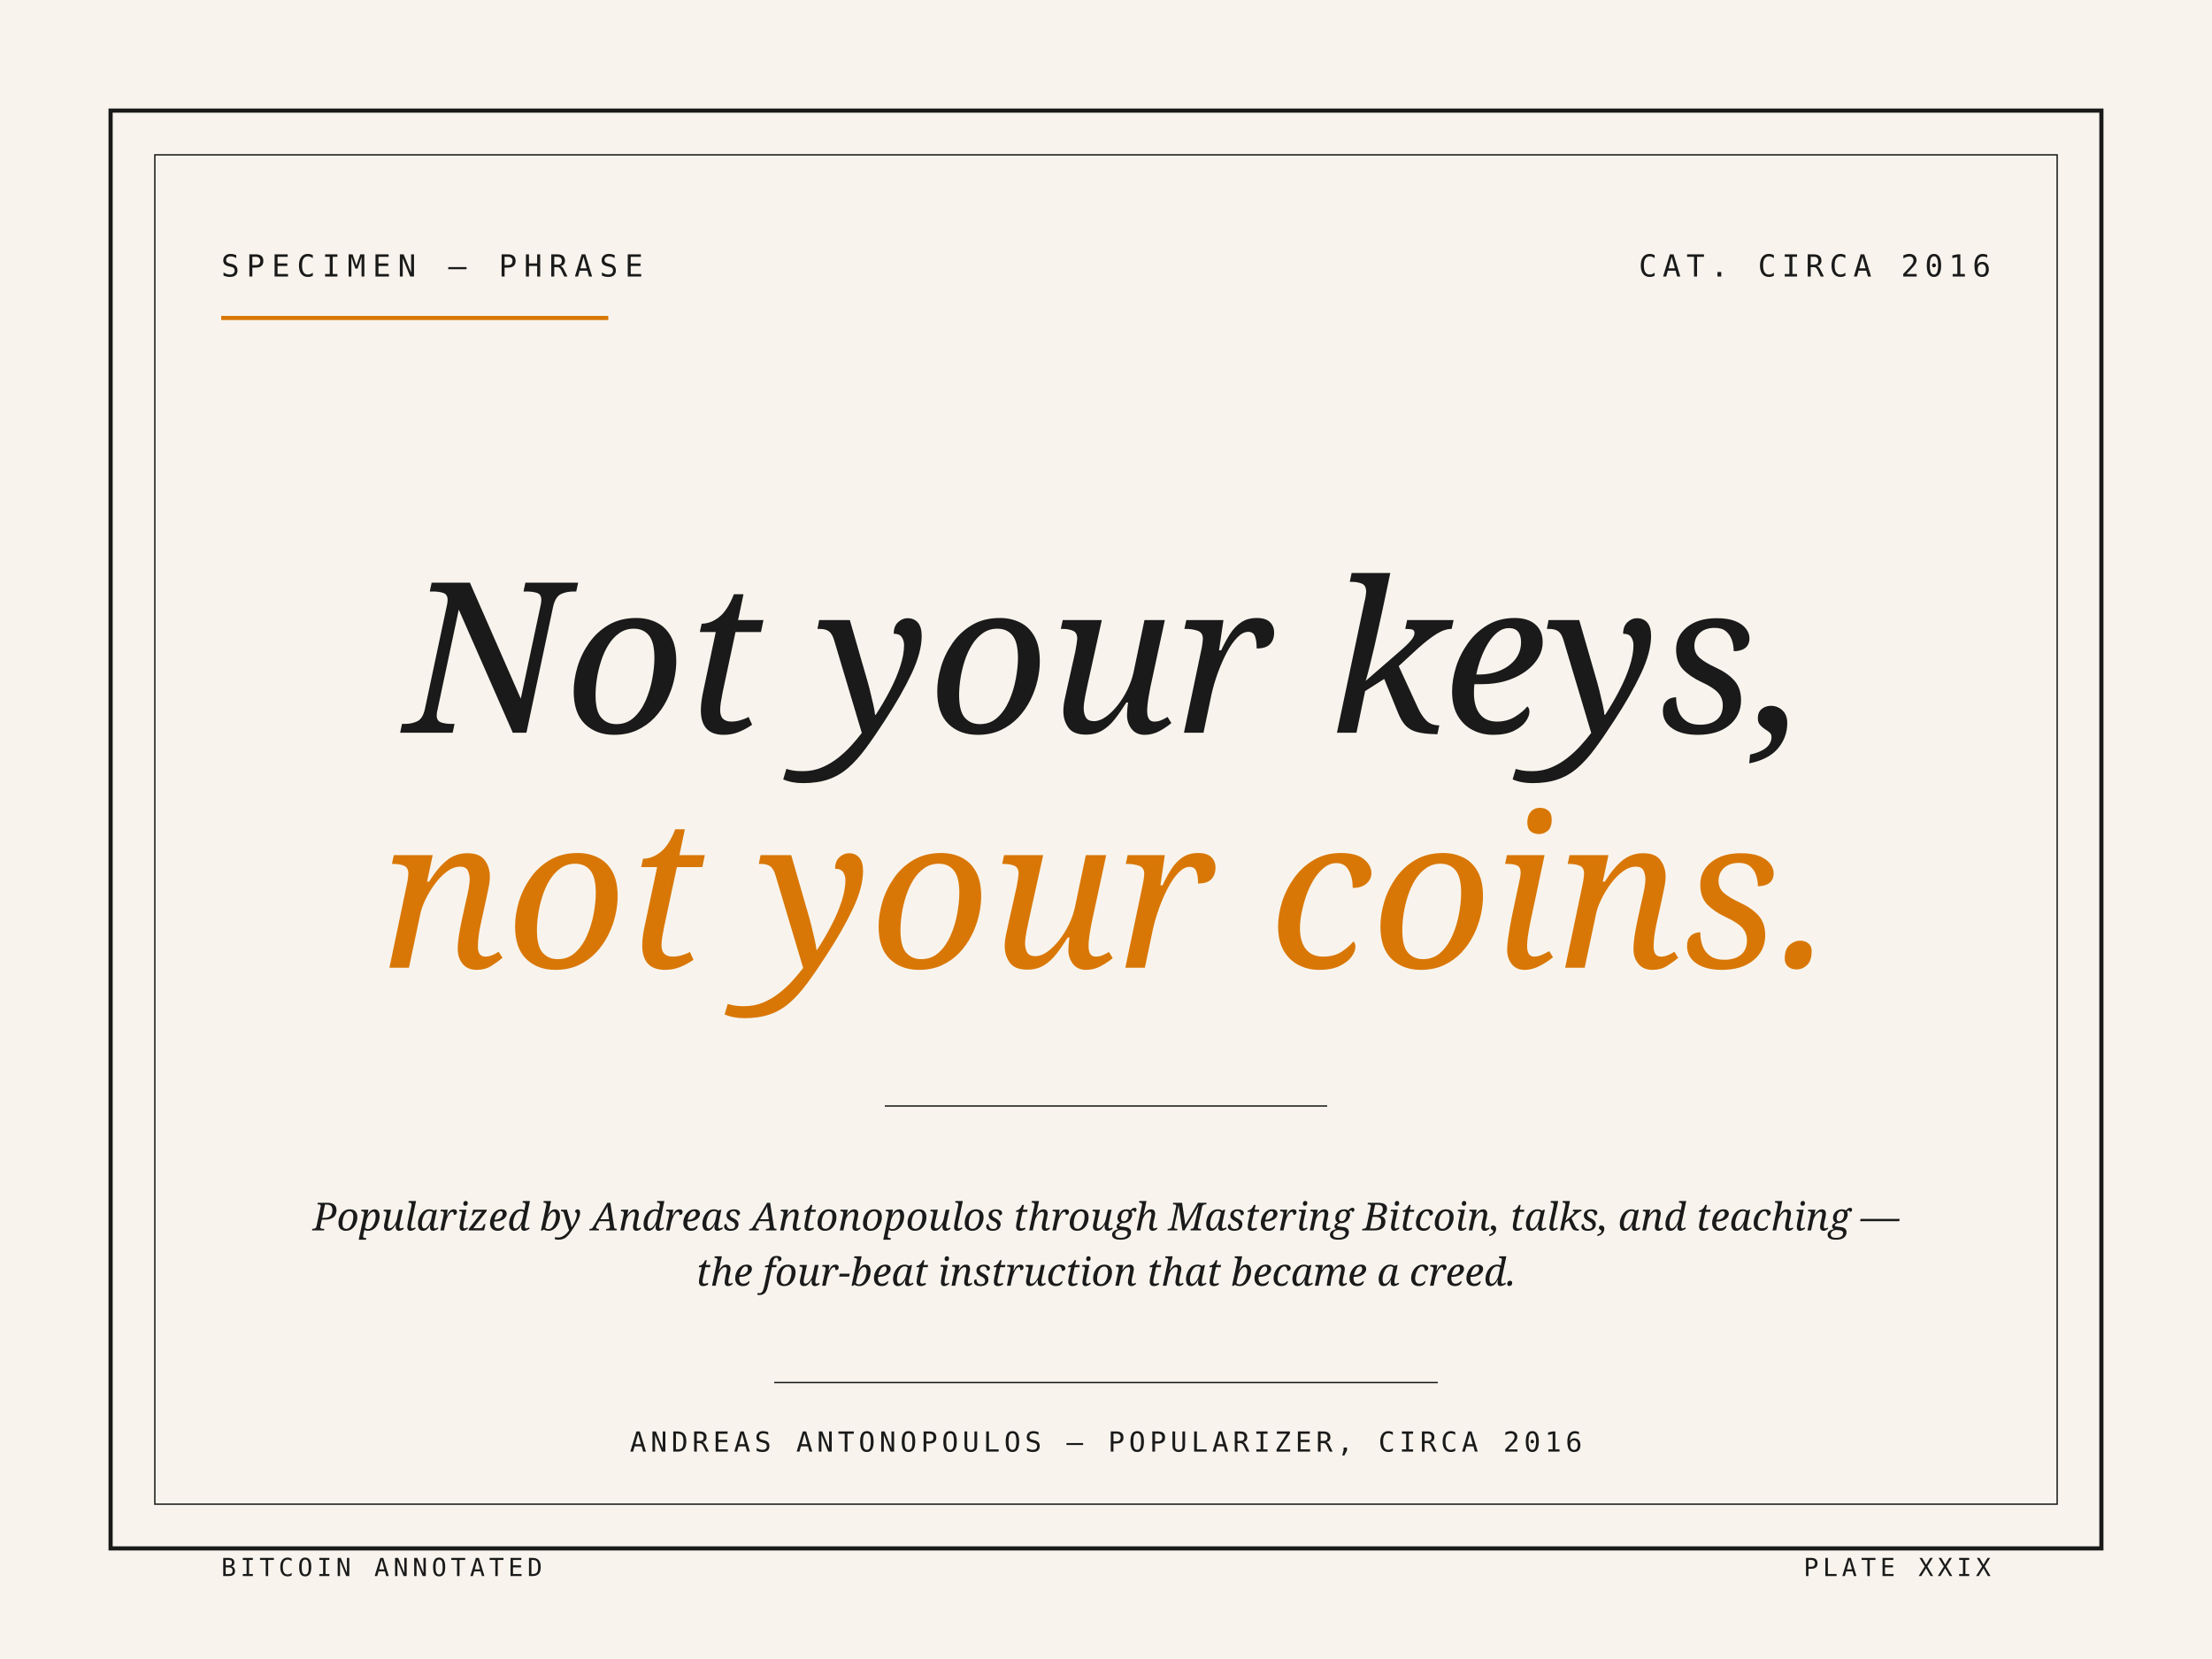
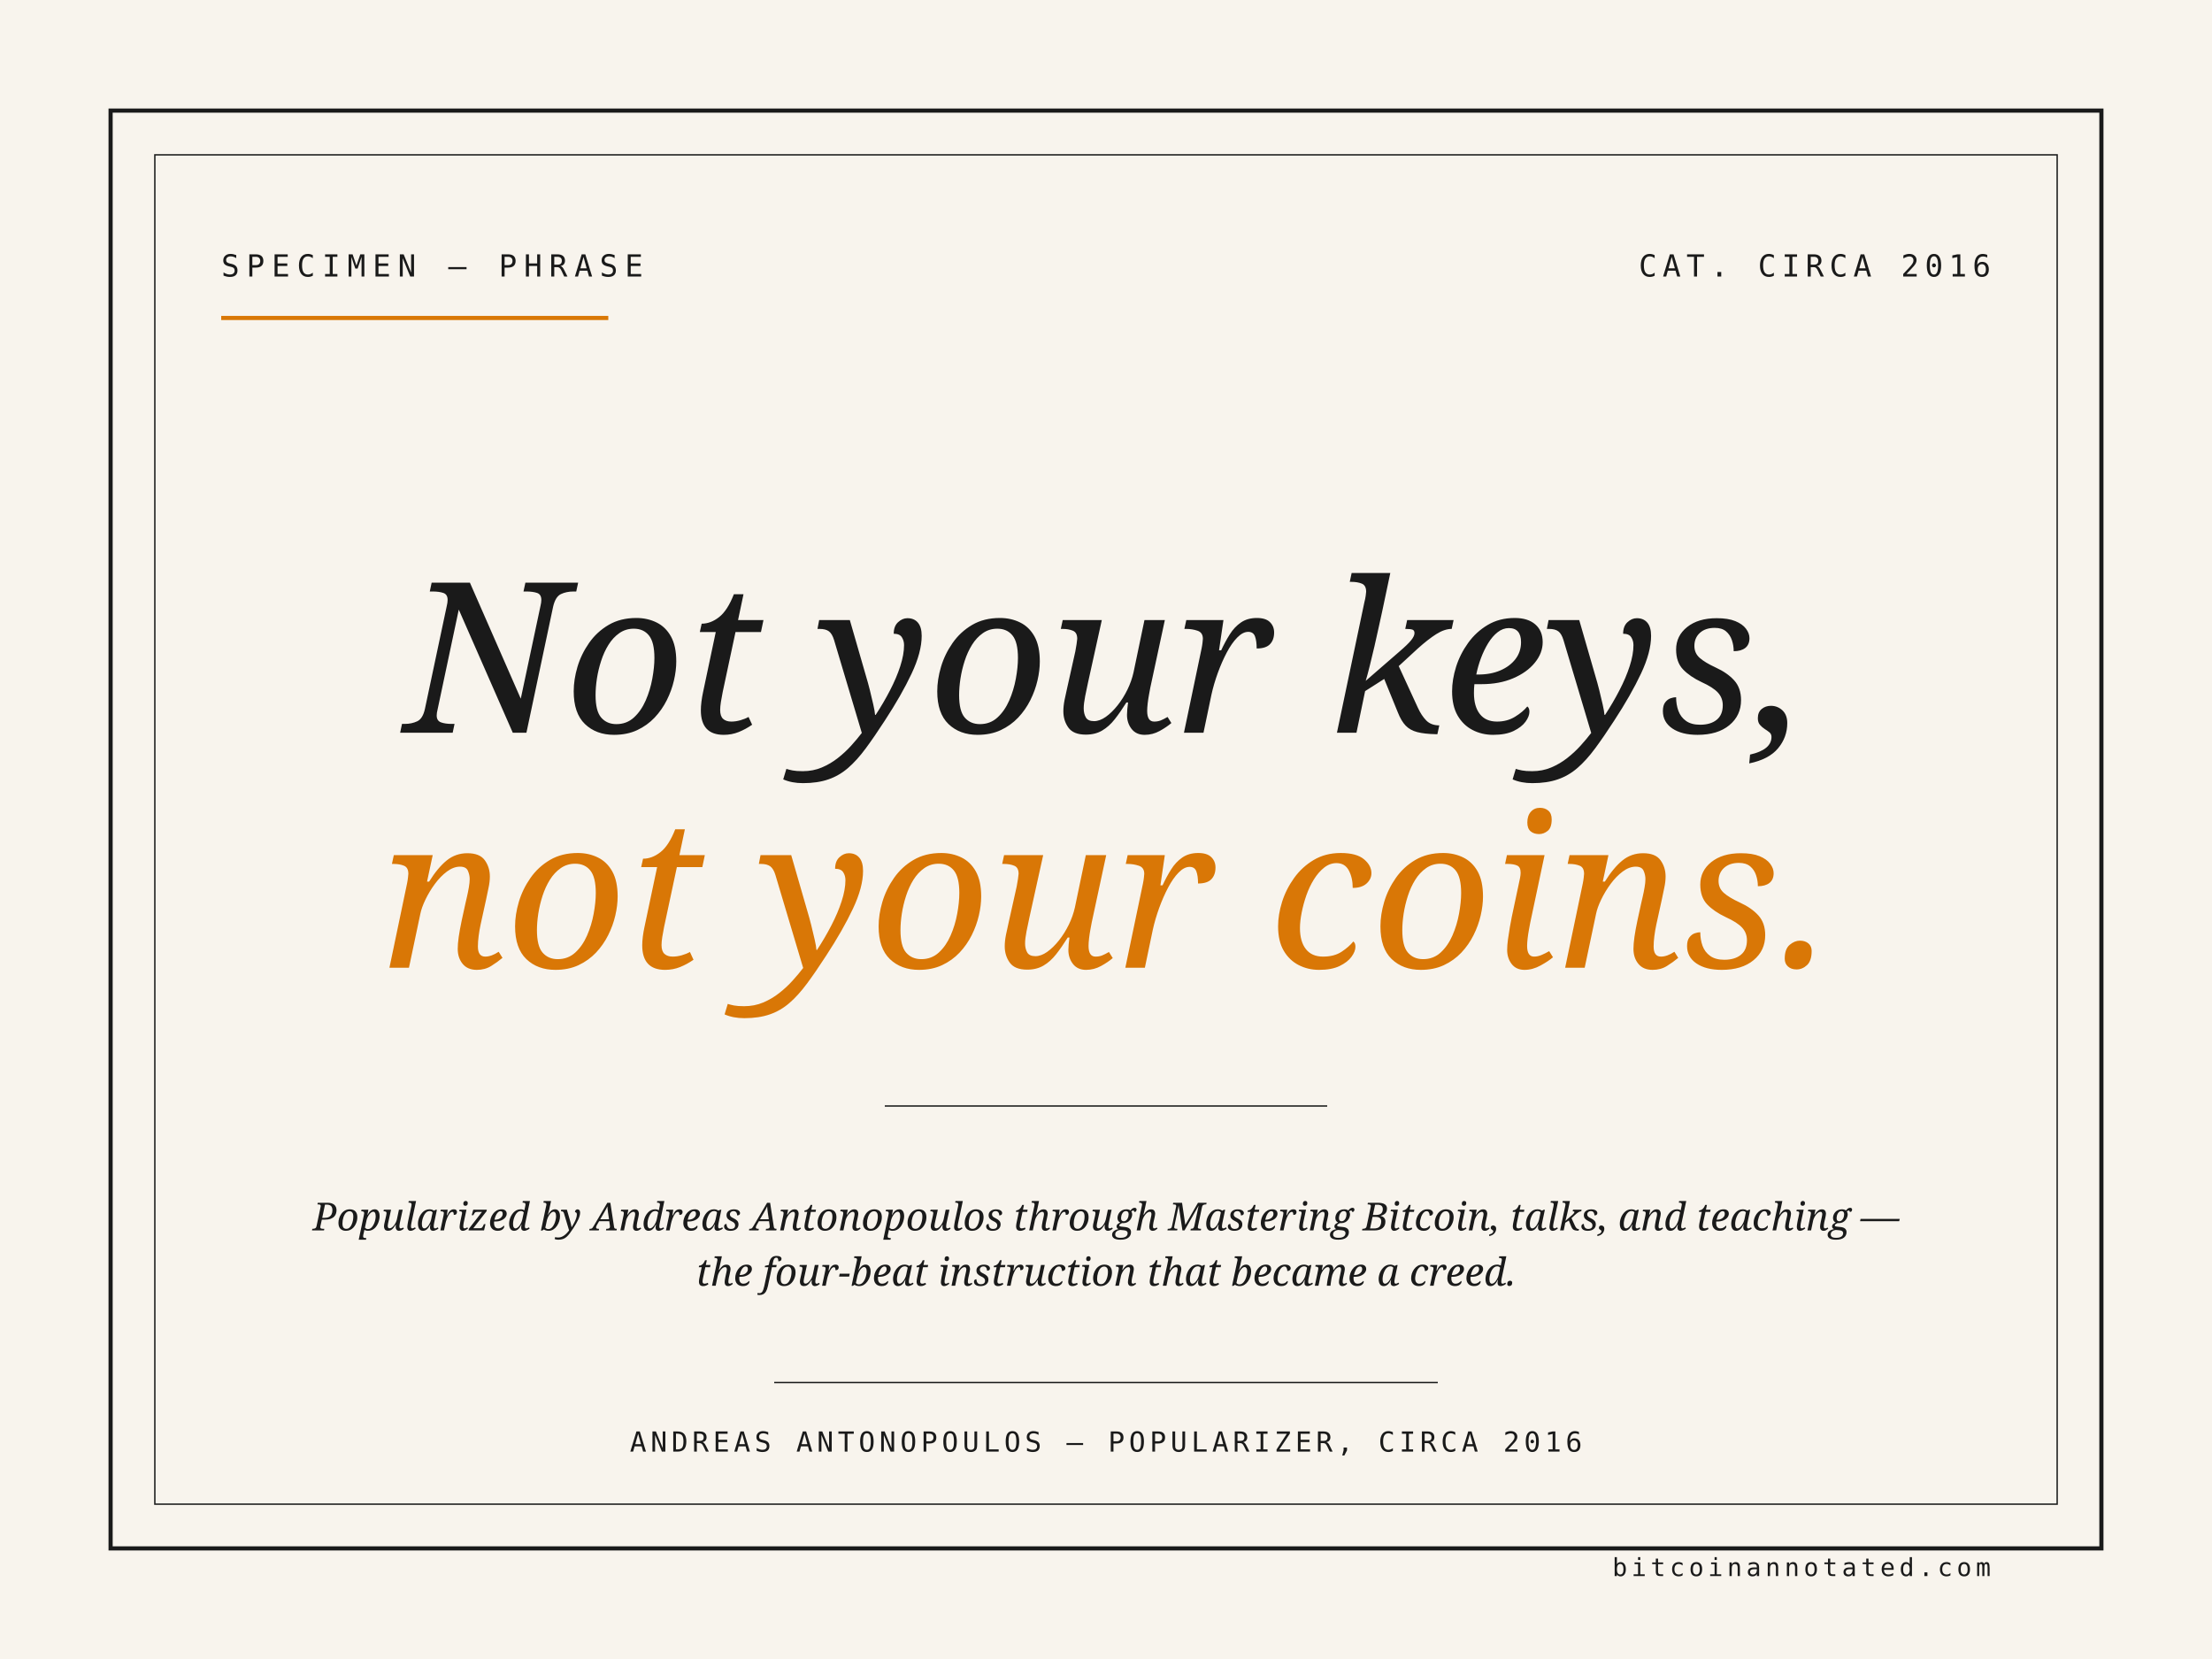
<svg xmlns="http://www.w3.org/2000/svg" viewBox="0 0 800 600" width="800" height="600">
  <rect width="800" height="600" fill="#f8f4ed" />
  <rect x="40" y="40" width="720" height="520" fill="none" stroke="#1a1a1a" stroke-width="1.5" />
  <rect x="56" y="56" width="688" height="488" fill="none" stroke="#1a1a1a" stroke-width="0.5" />
  <text x="80" y="100" font-family="JetBrains Mono, monospace" font-size="11" fill="#1a1a1a" letter-spacing="2.5">SPECIMEN — PHRASE</text>
  <line x1="80" y1="115" x2="220" y2="115" stroke="#d97706" stroke-width="1.5" />
  <text x="720" y="100" font-family="JetBrains Mono, monospace" font-size="11" fill="#1a1a1a" letter-spacing="2" text-anchor="end">CAT. CIRCA 2016</text>
  <text x="400" y="265" font-family="EB Garamond, Garamond, serif" font-style="italic" font-size="76" fill="#1a1a1a" text-anchor="middle" font-weight="500">Not your keys,</text>
  <text x="400" y="350" font-family="EB Garamond, Garamond, serif" font-style="italic" font-size="76" fill="#d97706" text-anchor="middle" font-weight="500">not your coins.</text>
  <line x1="320" y1="400" x2="480" y2="400" stroke="#1a1a1a" stroke-width="0.5" />
  <text x="400" y="445" font-family="EB Garamond, Garamond, serif" font-style="italic" font-size="14" fill="#1a1a1a" text-anchor="middle">Popularized by Andreas Antonopoulos through Mastering Bitcoin, talks, and teaching —</text>
  <text x="400" y="465" font-family="EB Garamond, Garamond, serif" font-style="italic" font-size="14" fill="#1a1a1a" text-anchor="middle">the four-beat instruction that became a creed.</text>
  <line x1="280" y1="500" x2="520" y2="500" stroke="#1a1a1a" stroke-width="0.5" />
  <text x="400" y="525" font-family="JetBrains Mono, monospace" font-size="10" fill="#1a1a1a" letter-spacing="1.5" text-anchor="middle">ANDREAS ANTONOPOULOS — POPULARIZER, CIRCA 2016</text>
-   <text x="80" y="570" font-family="JetBrains Mono, monospace" font-size="9" fill="#1a1a1a" letter-spacing="1.5">BITCOIN ANNOTATED</text>
-   <text x="720" y="570" font-family="JetBrains Mono, monospace" font-size="9" fill="#1a1a1a" letter-spacing="1.5" text-anchor="end">PLATE XXIX</text>
+   <text x="720" y="570" font-family="JetBrains Mono, monospace" font-size="9" fill="#1a1a1a" letter-spacing="1.5" text-anchor="end">bitcoinannotated.com</text>
</svg>
